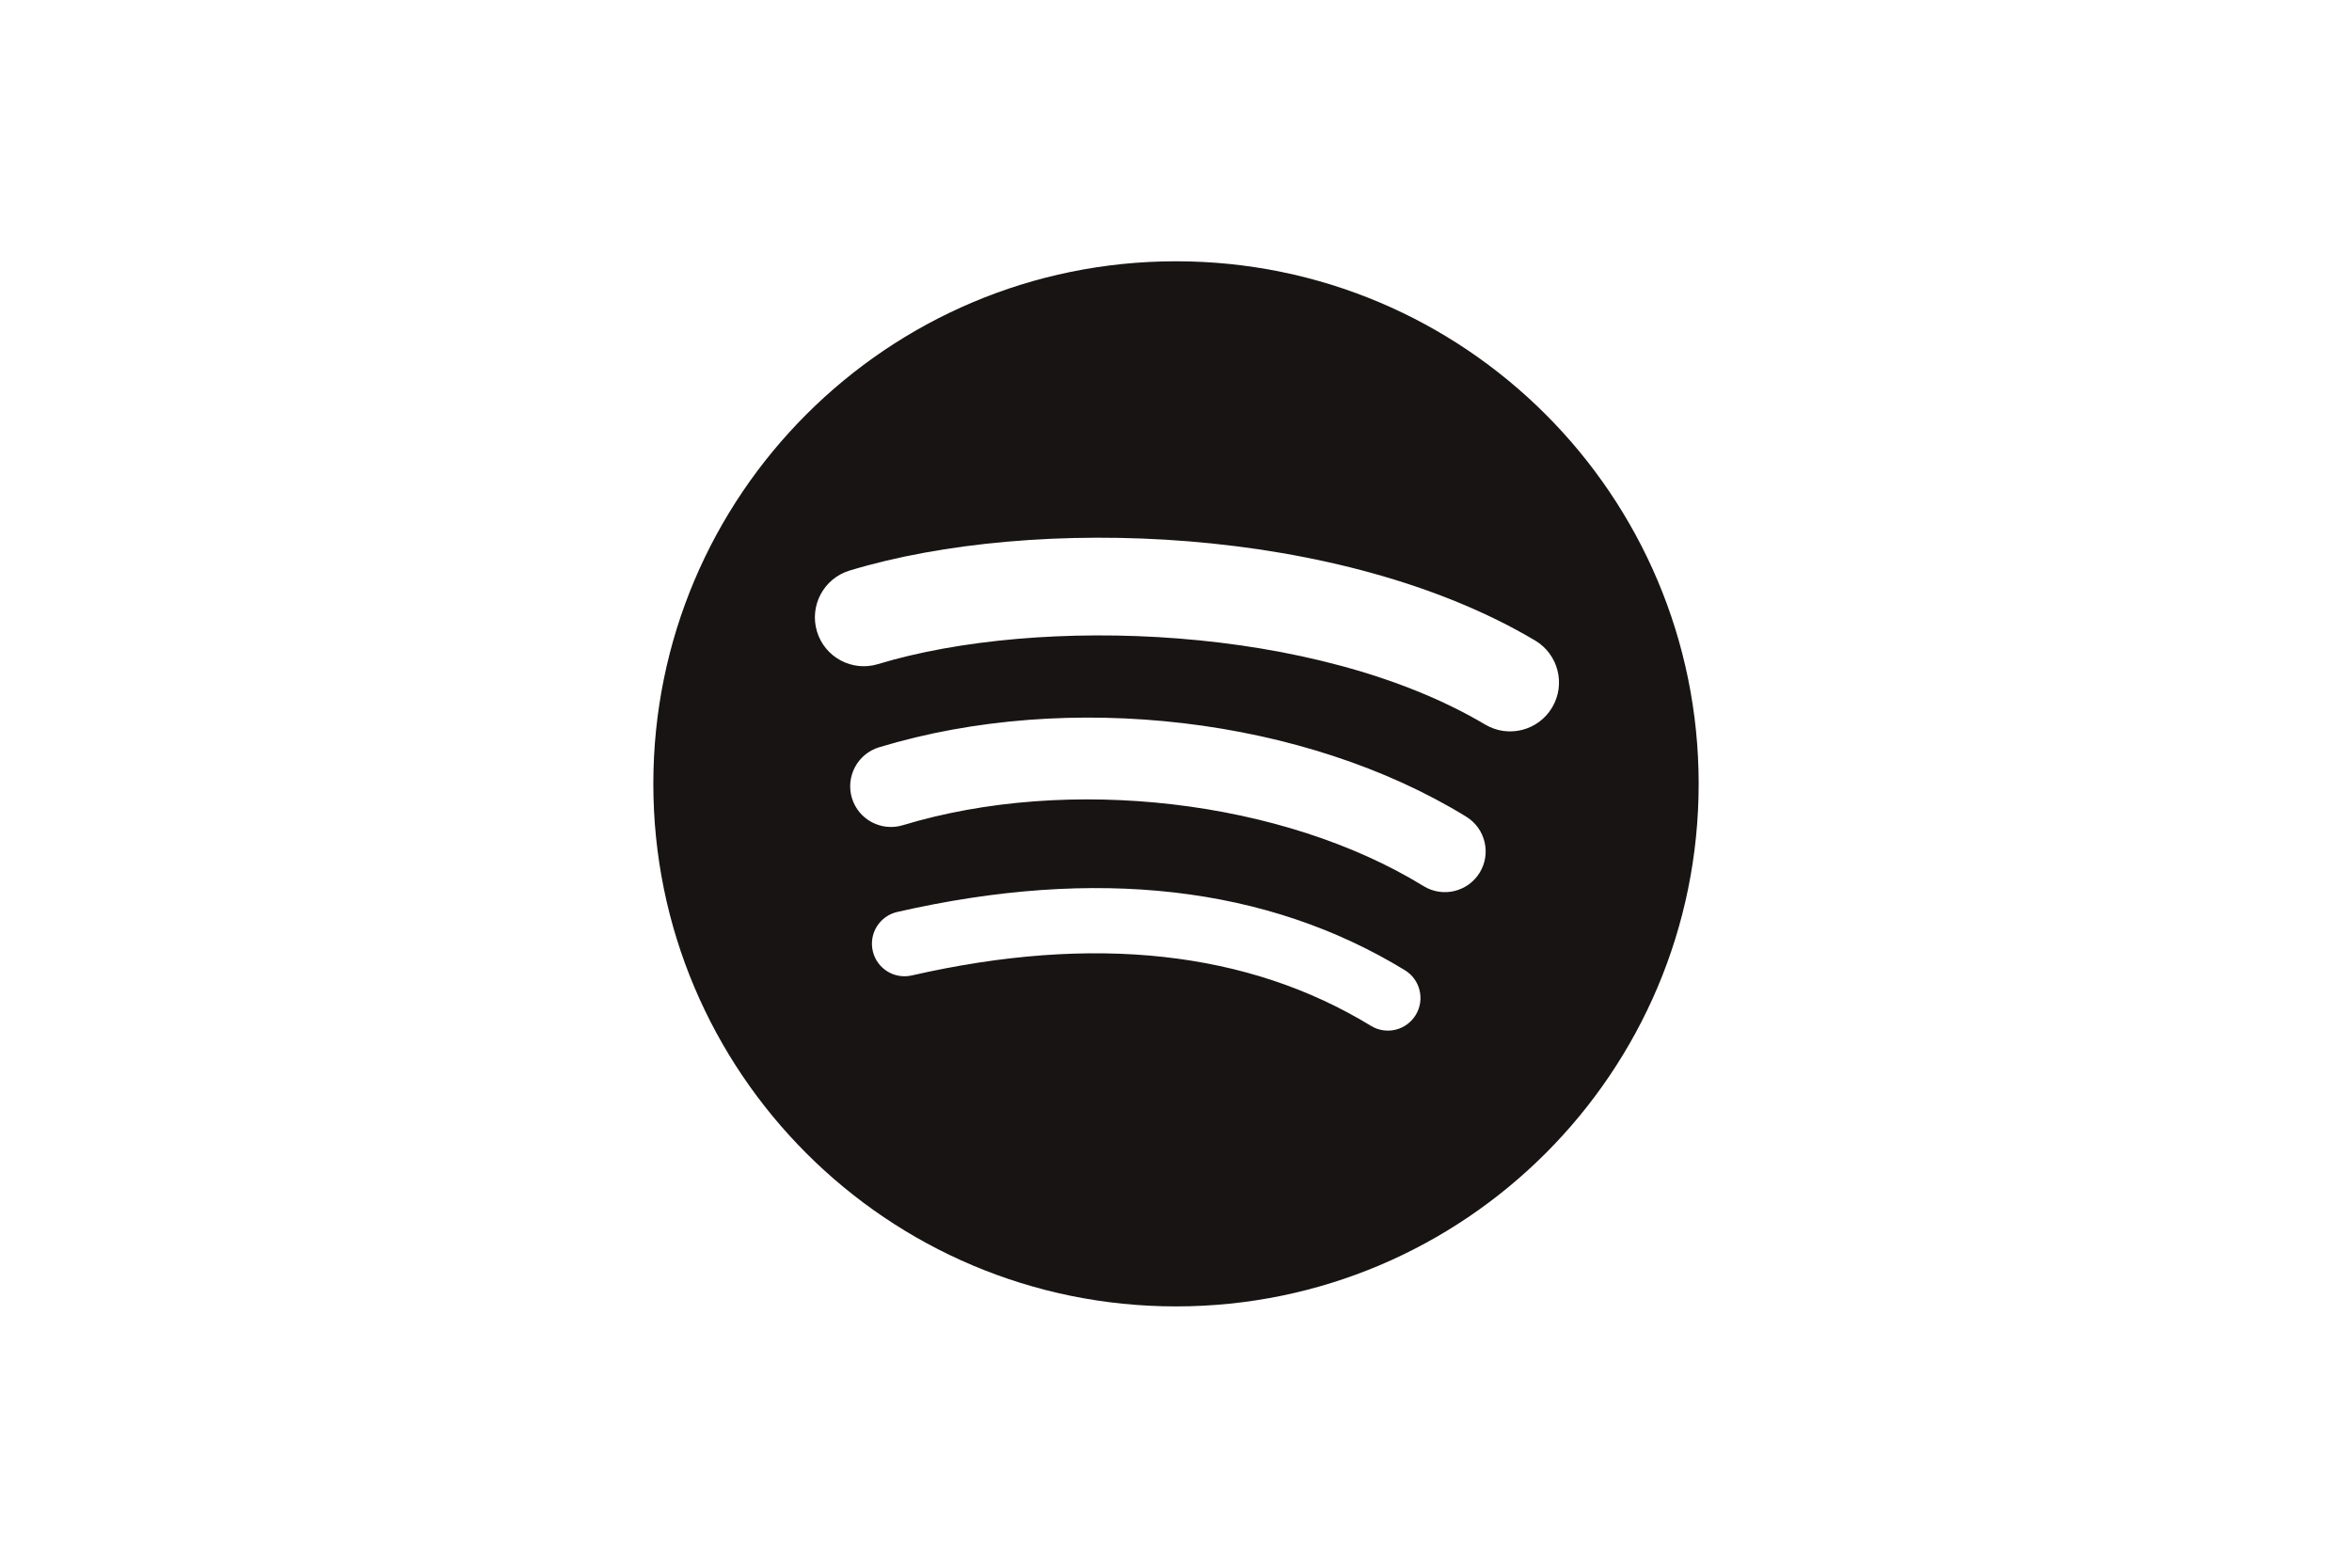
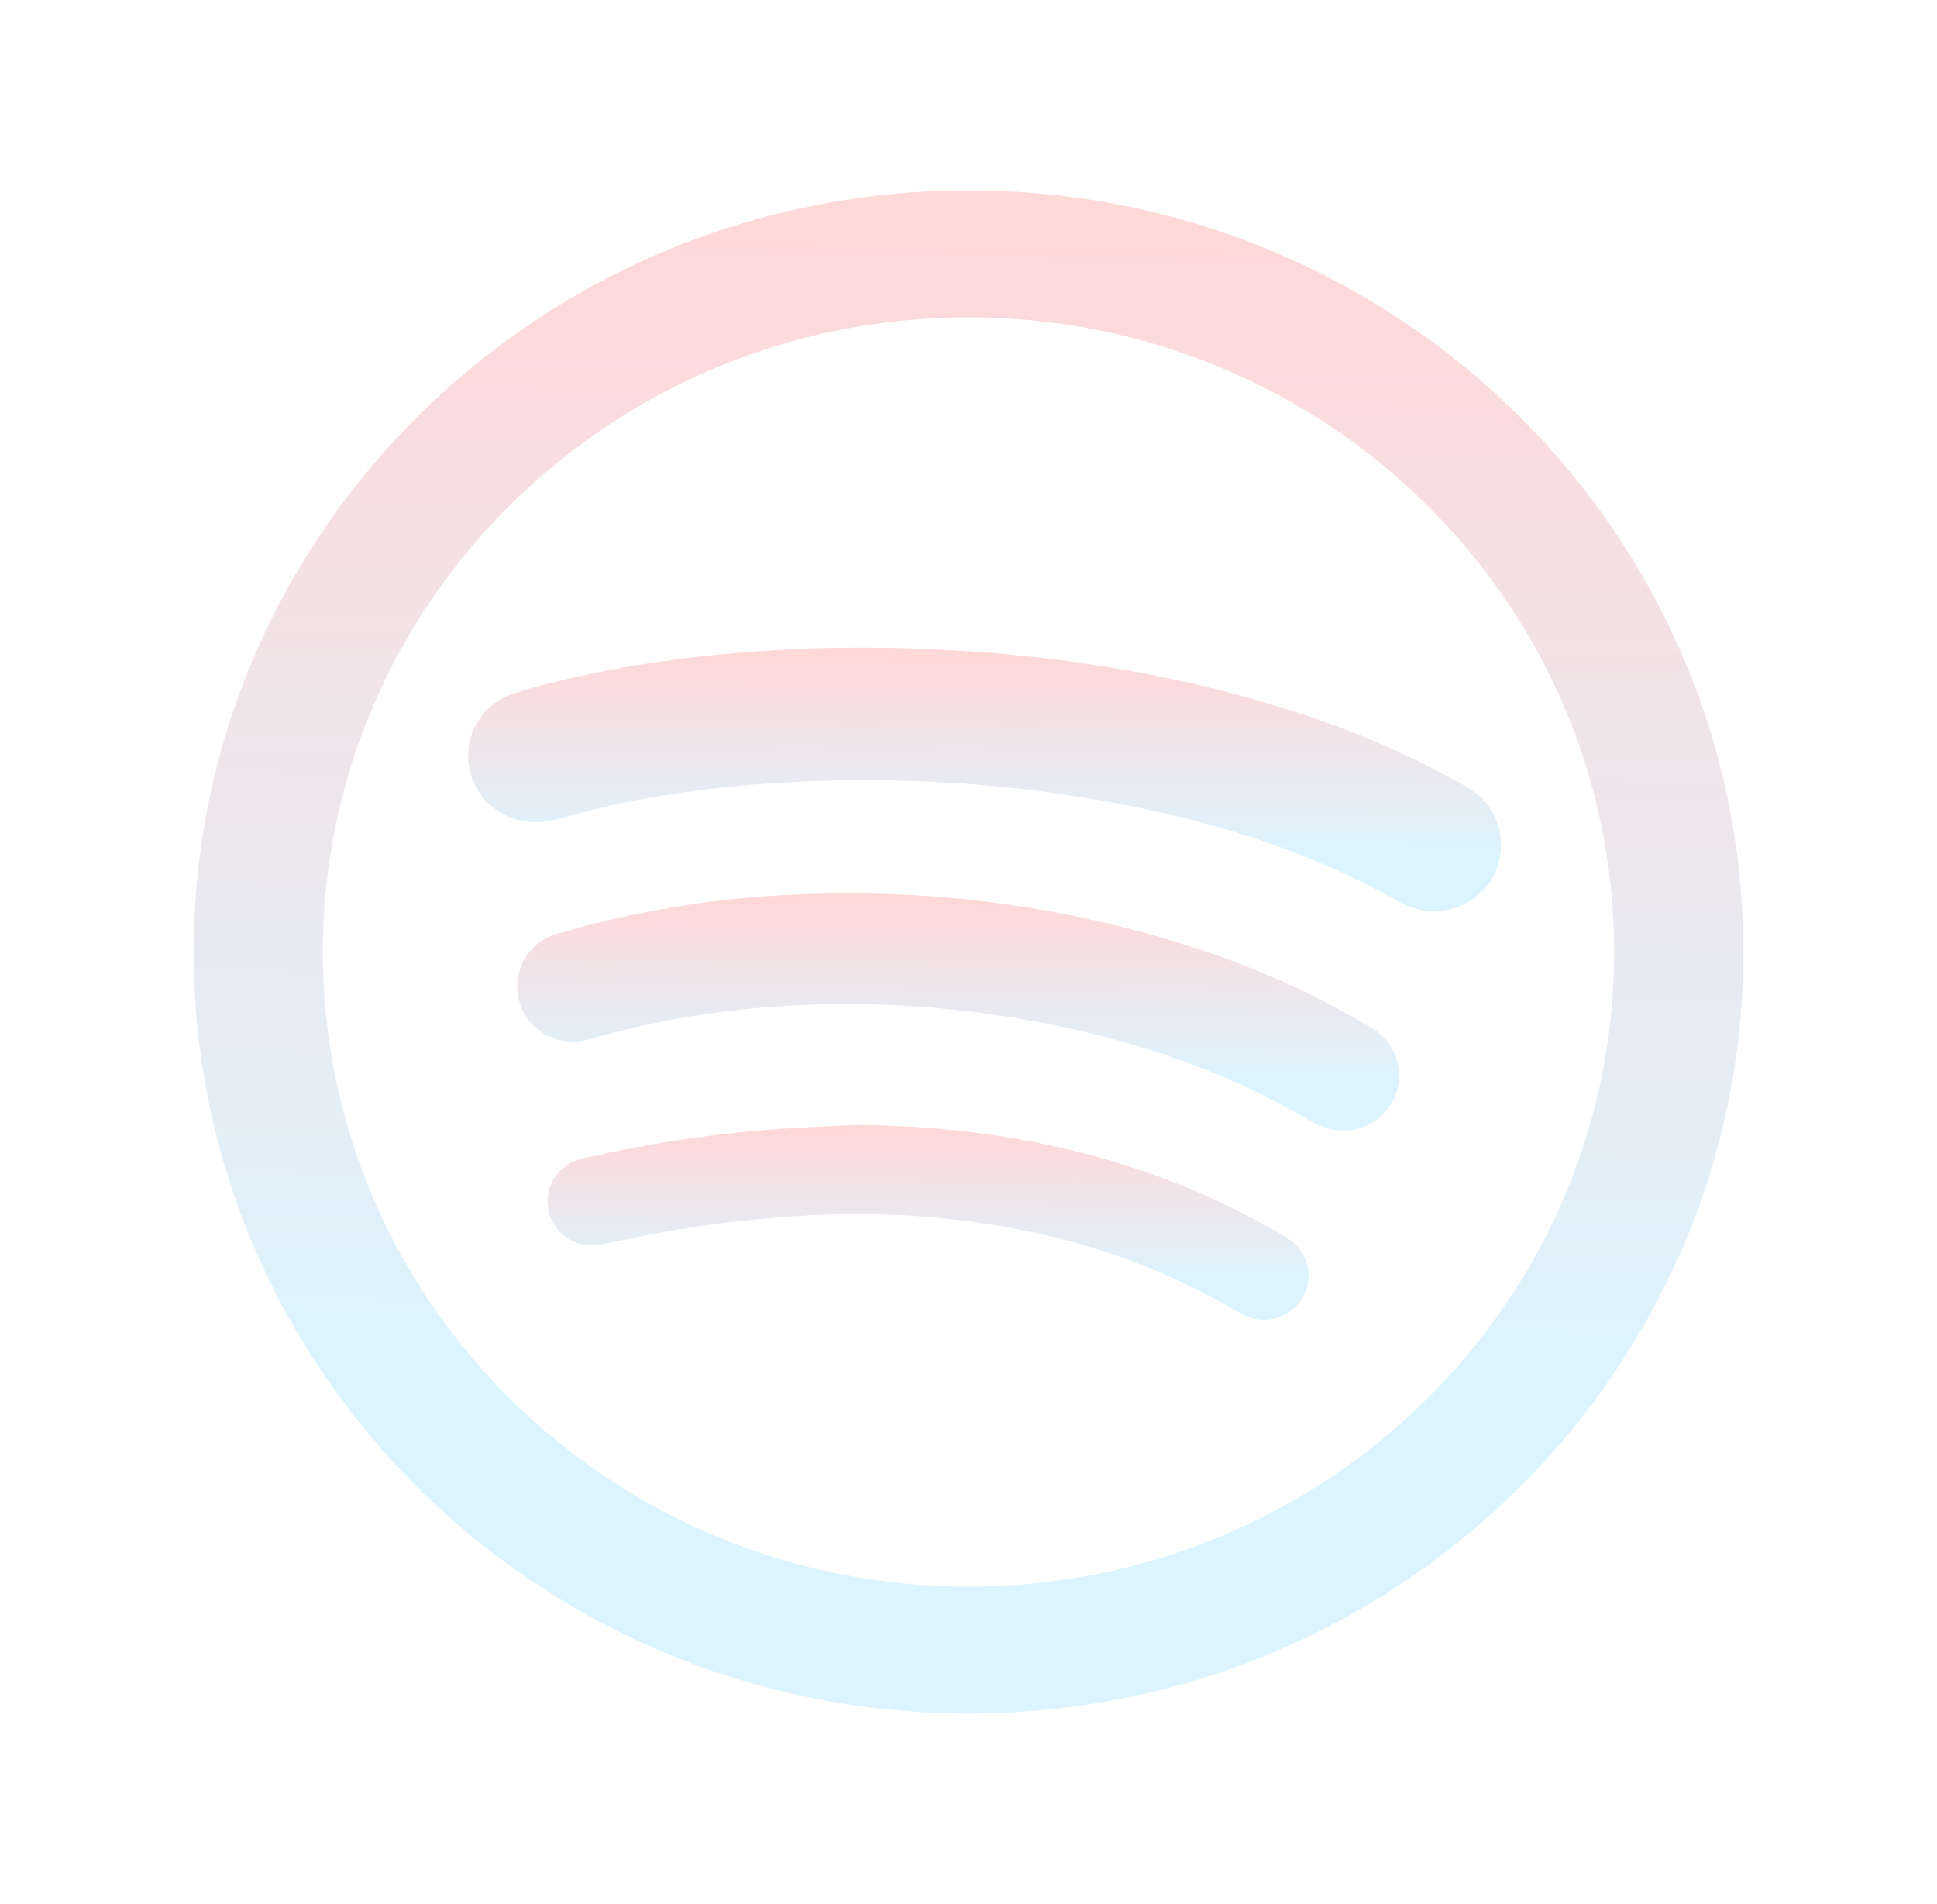
- <svg xmlns="http://www.w3.org/2000/svg" height="800" width="1200" viewBox="-33.497 -55.829 290.311 334.974">
-   <path d="M177.707 98.987c-35.992-21.375-95.36-23.34-129.719-12.912-5.519 1.674-11.353-1.44-13.024-6.958-1.672-5.521 1.439-11.352 6.96-13.029 39.443-11.972 105.008-9.66 146.443 14.936 4.964 2.947 6.59 9.356 3.649 14.31-2.944 4.963-9.359 6.6-14.31 3.653m-1.178 31.658c-2.525 4.098-7.883 5.383-11.975 2.867-30.005-18.444-75.762-23.788-111.262-13.012-4.603 1.39-9.466-1.204-10.864-5.8a8.717 8.717 0 015.805-10.856c40.553-12.307 90.968-6.347 125.432 14.833 4.092 2.52 5.38 7.88 2.864 11.968m-13.663 30.404a6.954 6.954 0 01-9.569 2.316c-26.22-16.025-59.223-19.644-98.09-10.766a6.955 6.955 0 01-8.331-5.232 6.95 6.95 0 015.233-8.334c42.533-9.722 79.017-5.538 108.448 12.446a6.96 6.96 0 012.31 9.57M111.656 0C49.992 0 0 49.99 0 111.656c0 61.672 49.992 111.66 111.657 111.66 61.668 0 111.659-49.988 111.659-111.66C223.316 49.991 173.326 0 111.657 0" fill="#191414" />
+ <svg xmlns="http://www.w3.org/2000/svg" width="58" height="57" fill="none">
+   <g style="fill: rgb(0, 0, 0);">
+     <defs>
+       <linearGradient id="a" x1=".519" y1=".034" x2=".505" y2=".772">
+         <stop offset="0" stop-color="#ffd8d8" />
+         <stop offset="1" stop-color="#dcf4ff" />
+       </linearGradient>
+       <pattern patternUnits="userSpaceOnUse" x="5.8" y="5.7" width="46.4" height="45.6" id="b">
+         <rect width="46.4" height="45.6" style="fill: url(&quot;#a&quot;);" />
+       </pattern>
+     </defs>
+     <path d="M29 5.7C16.188 5.7 5.8 15.908 5.8 28.5c0 12.591 10.388 22.8 23.2 22.8 12.814 0 23.2-10.209 23.2-22.8C52.2 15.908 41.814 5.7 29 5.7Zm0 41.8c-10.677 0-19.333-8.507-19.333-19 0-10.494 8.656-19 19.333-19 10.678 0 19.333 8.506 19.333 19 0 10.493-8.655 19-19.333 19Z" fill="url(#b)" class="fills" />
+     <defs>
+       <linearGradient id="c" x1=".519" y1=".034" x2=".505" y2=".772">
+         <stop offset="0" stop-color="#ffd8d8" />
+         <stop offset="1" stop-color="#dcf4ff" />
+       </linearGradient>
+       <pattern patternUnits="userSpaceOnUse" x="14.017" y="19.388" width="30.933" height="7.891" id="d">
+         <rect width="30.933" height="7.891" style="fill: url(&quot;#c&quot;);" />
+       </pattern>
+     </defs>
+     <path d="M44.95 25.281c-.006 1.547-1.658 2.496-3.04 1.725a24.32 24.32 0 0 0-2.9-1.387c-1.988-.784-4.048-1.309-6.154-1.675a39.344 39.344 0 0 0-4.426-.51 42.367 42.367 0 0 0-4.633-.025c-1.771.092-3.529.283-5.264.651-.638.134-1.27.307-1.903.474-.389.103-.77.116-1.159.002a1.99 1.99 0 0 1-1.454-1.859 1.946 1.946 0 0 1 1.344-1.907 20.817 20.817 0 0 1 1.87-.496c1.556-.355 3.13-.573 4.72-.714a42.943 42.943 0 0 1 5.073-.154c4.169.116 8.256.718 12.214 2.059a26.309 26.309 0 0 1 4.641 2.072c.526.303.88.728 1.014 1.314.03.142.038.289.057.43Z" fill="url(#d)" clip-rule="evenodd" fill-rule="evenodd" class="fills" />
+     <defs>
+       <linearGradient id="e" x1=".519" y1=".034" x2=".505" y2=".772">
+         <stop offset="0" stop-color="#ffd8d8" />
+         <stop offset="1" stop-color="#dcf4ff" />
+       </linearGradient>
+       <pattern patternUnits="userSpaceOnUse" x="15.485" y="26.747" width="26.406" height="7.098" id="f">
+         <rect width="26.406" height="7.098" style="fill: url(&quot;#e&quot;);" />
+       </pattern>
+     </defs>
+     <path d="M25.256 30.056c-2.486.011-5.031.314-7.518 1.035-.402.119-.81.131-1.209-.031a1.646 1.646 0 0 1-1.044-1.564c.025-.704.461-1.314 1.148-1.52a26.301 26.301 0 0 1 2.13-.549 30.055 30.055 0 0 1 5.35-.655c3.88-.145 7.673.347 11.371 1.514a25.74 25.74 0 0 1 5.35 2.348c.084.05.169.098.252.148.882.531.987 1.595.567 2.271-.482.779-1.479 1.02-2.309.558-.471-.256-.933-.531-1.413-.77-2.195-1.101-4.524-1.813-6.94-2.263a32.03 32.03 0 0 0-5.735-.522Z" fill="url(#f)" class="fills" />
+     <defs>
+       <linearGradient id="g" x1=".519" y1=".034" x2=".505" y2=".772">
+         <stop offset="0" stop-color="#ffd8d8" />
+         <stop offset="1" stop-color="#dcf4ff" />
+       </linearGradient>
+       <pattern patternUnits="userSpaceOnUse" x="16.398" y="33.677" width="22.785" height="5.833" id="h">
+         <rect width="22.785" height="5.833" style="fill: url(&quot;#g&quot;);" />
+       </pattern>
+     </defs>
+     <path d="M25.645 33.677c2.861.03 5.659.41 8.374 1.314a22.074 22.074 0 0 1 4.288 1.934c.119.066.237.133.345.214.548.41.691 1.152.336 1.734a1.346 1.346 0 0 1-1.685.524c-.127-.056-.242-.126-.361-.192-2.304-1.345-4.786-2.177-7.428-2.572a26.027 26.027 0 0 0-4.888-.265 35.57 35.57 0 0 0-6.274.821c-.209.042-.422.086-.636.087a1.29 1.29 0 0 1-1.293-1.047 1.296 1.296 0 0 1 .801-1.475c.128-.051.264-.083.394-.111a38.31 38.31 0 0 1 5.128-.799c.964-.082 1.932-.114 2.899-.167Z" fill="url(#h)" clip-rule="evenodd" fill-rule="evenodd" class="fills" />
+   </g>
</svg>
